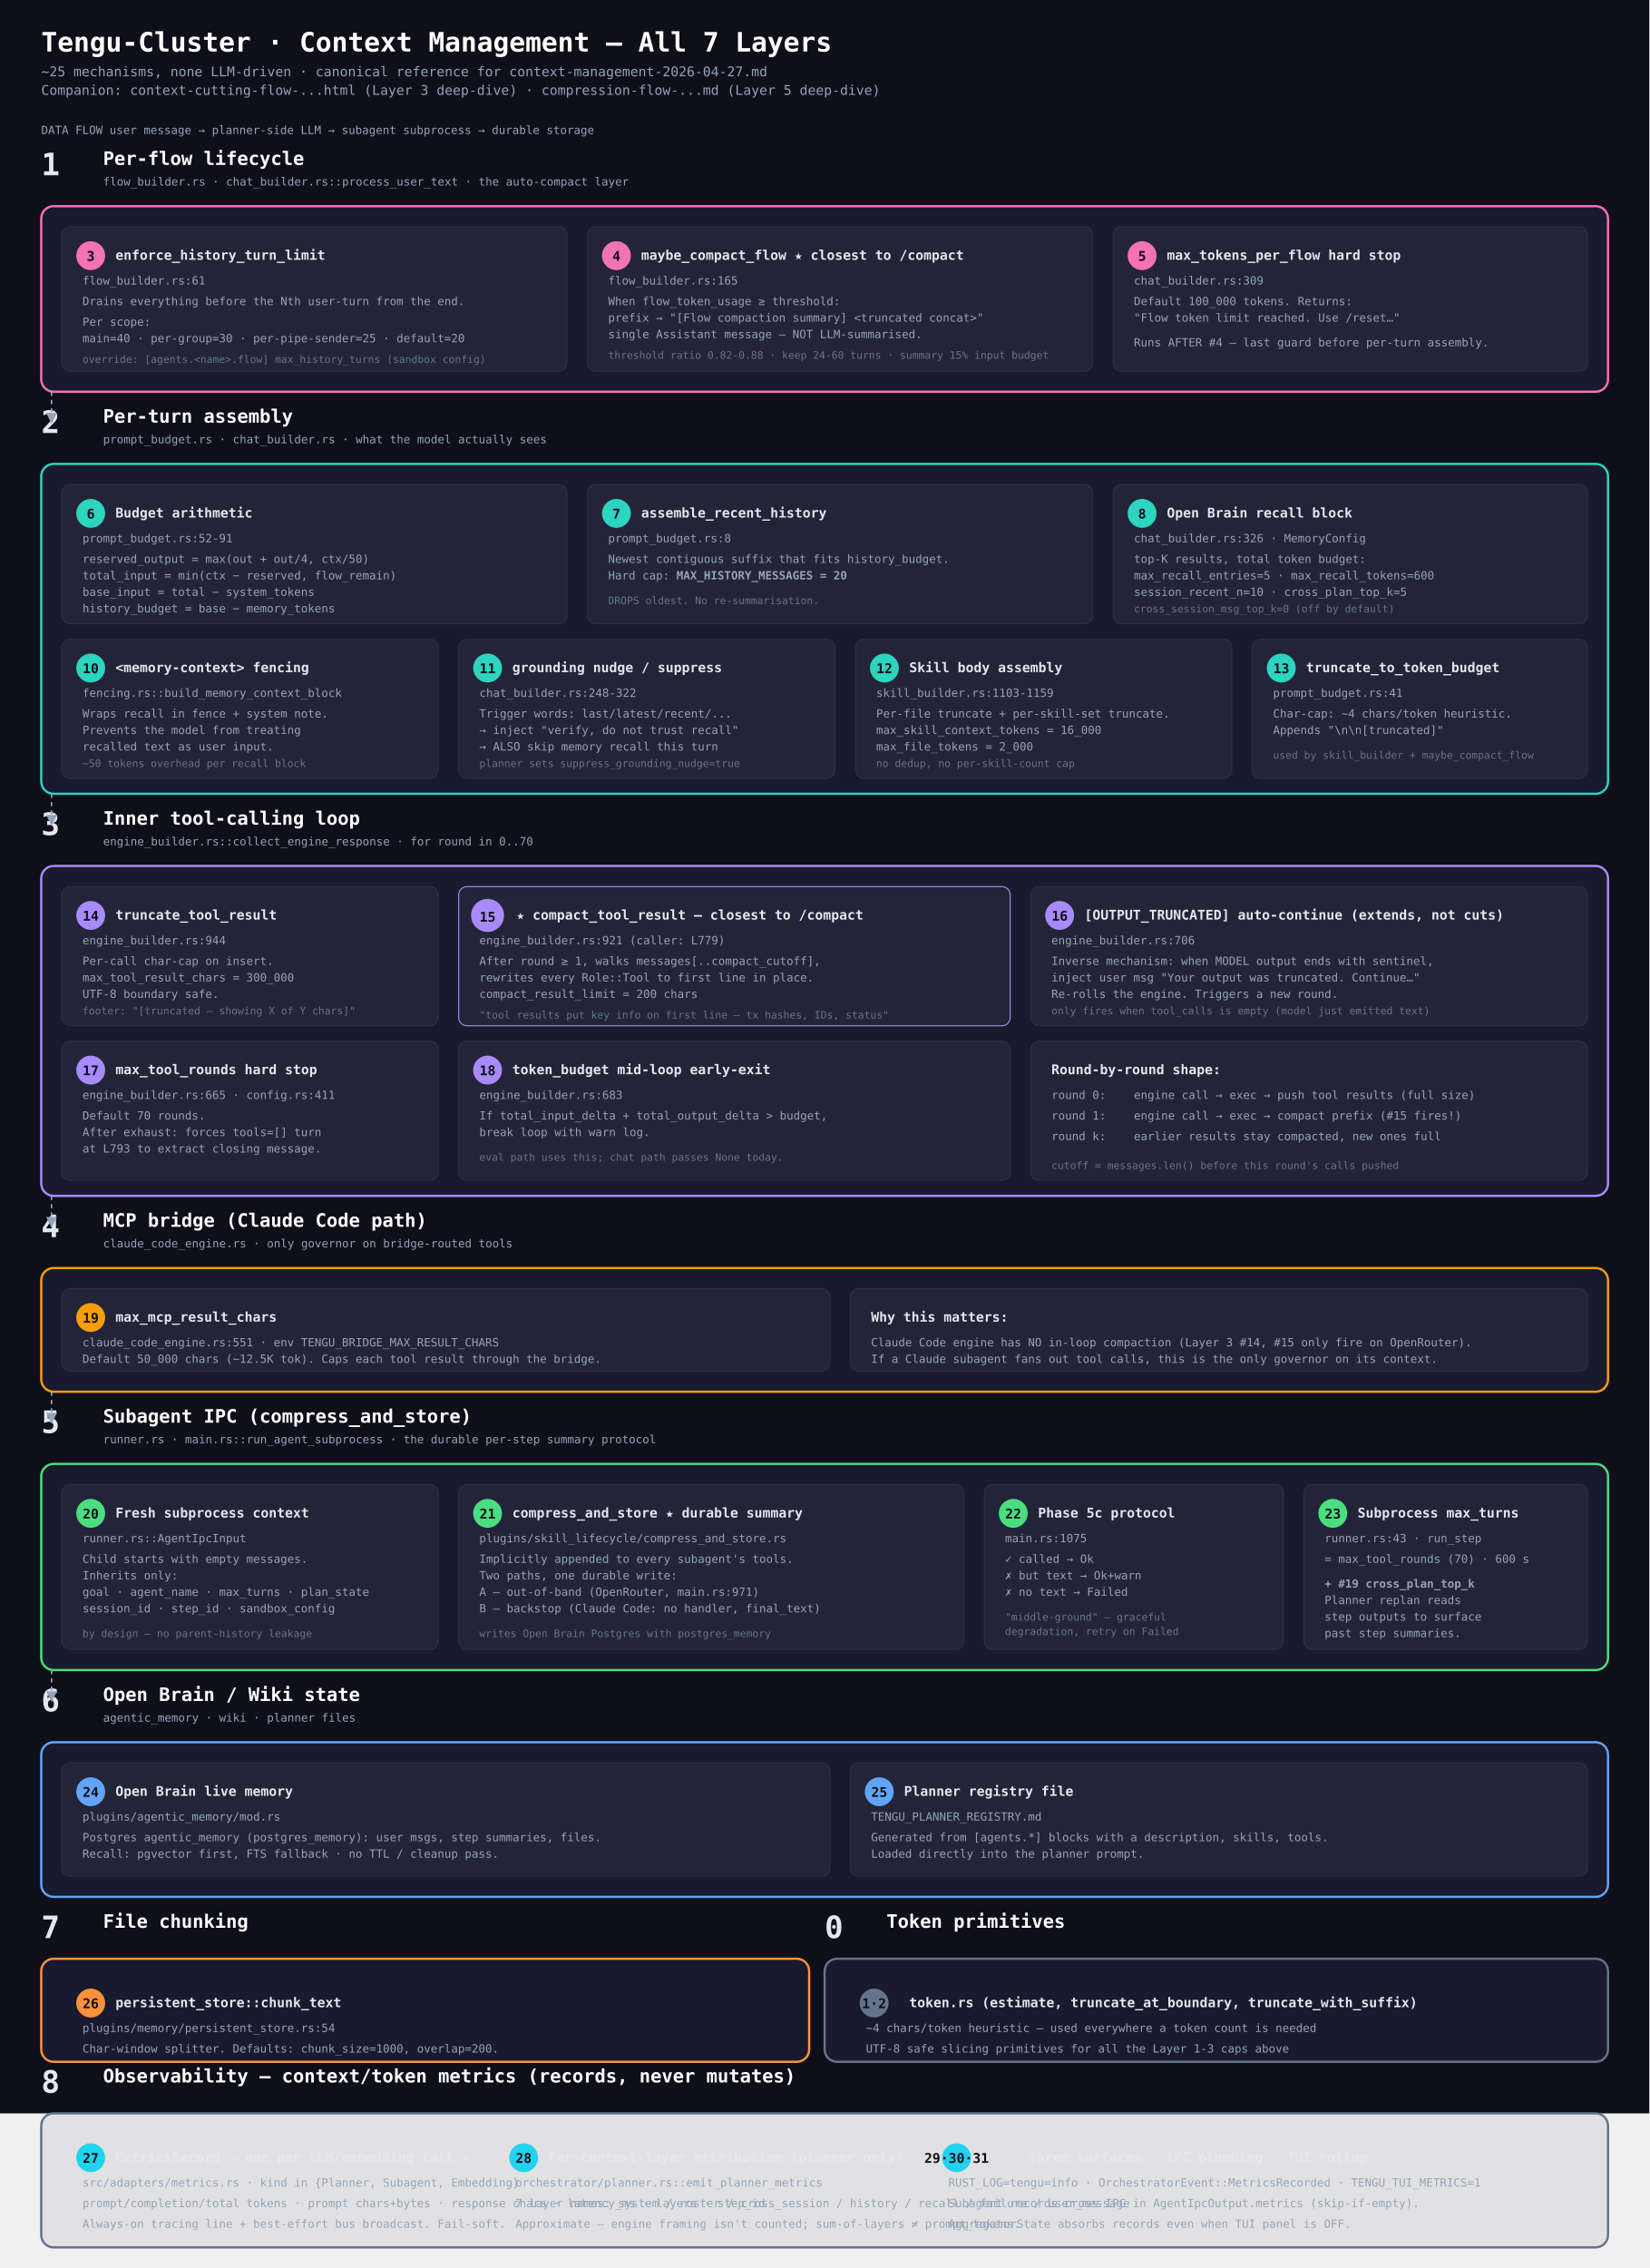
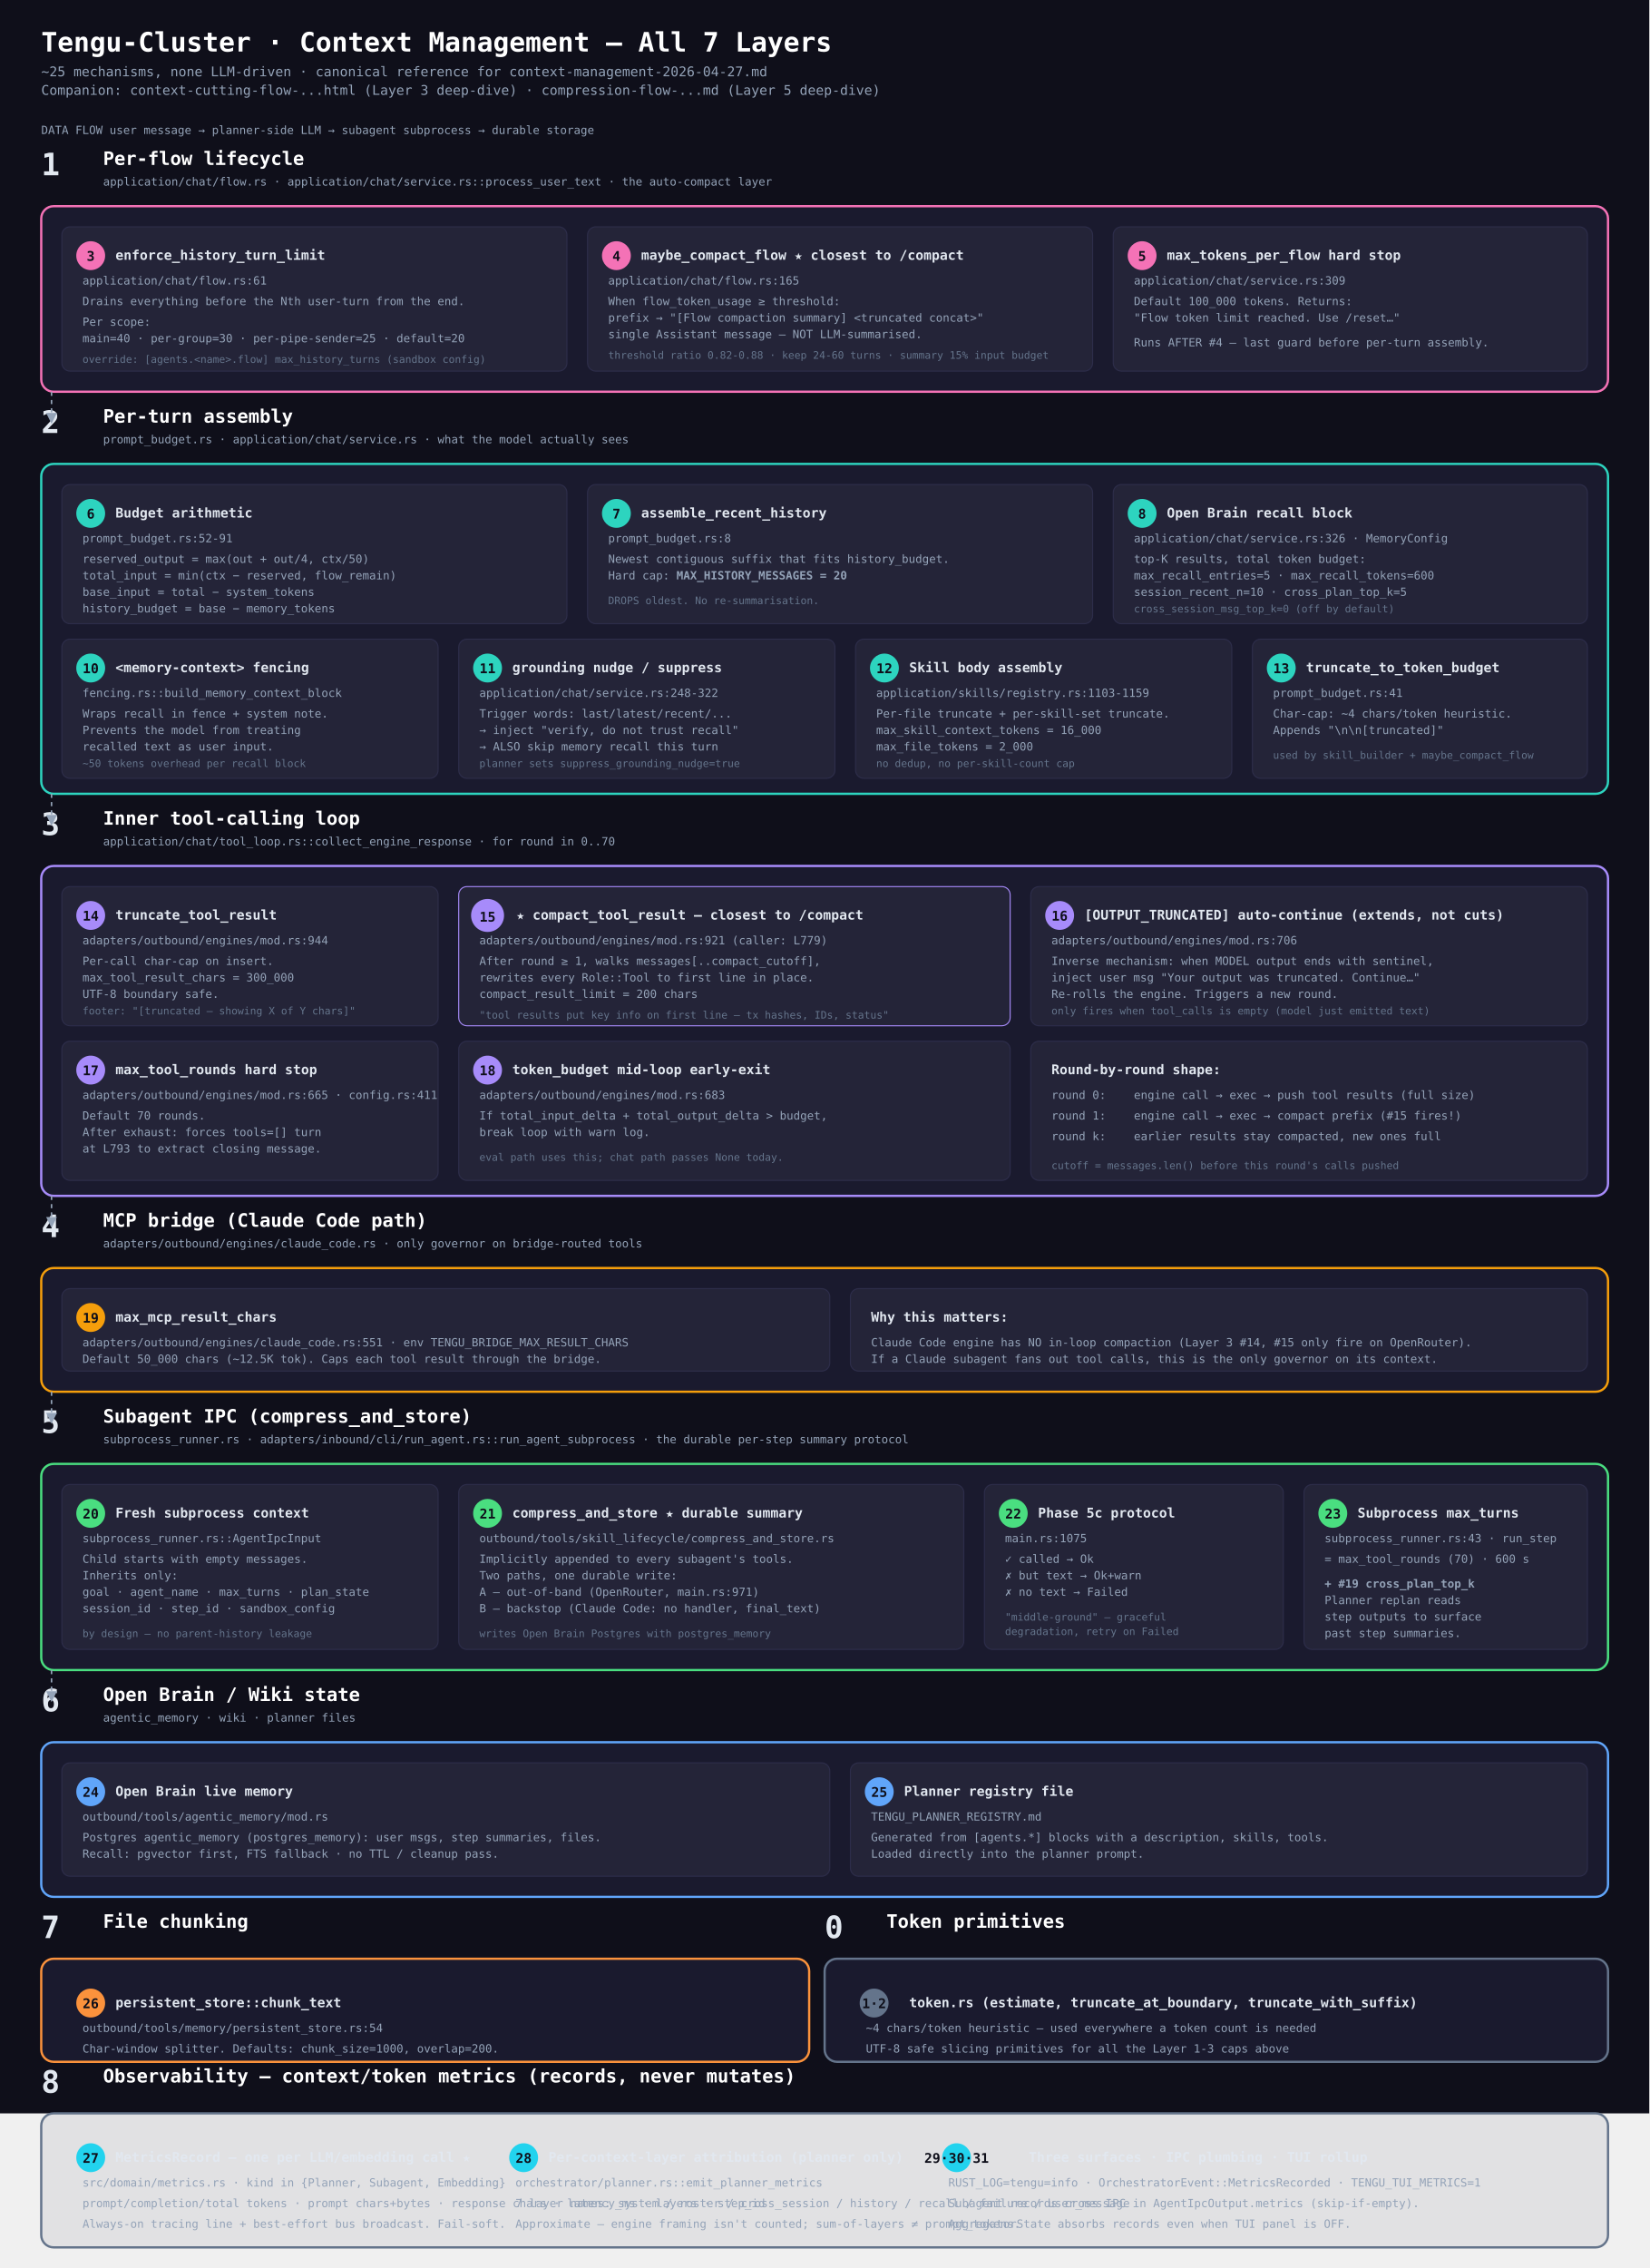
<svg xmlns="http://www.w3.org/2000/svg" viewBox="0 0 1600 2200" font-family="ui-monospace, SFMono-Regular, Menlo, monospace">
  <defs>
    <marker id="arr" viewBox="0 0 10 10" refX="9" refY="5" markerWidth="7" markerHeight="7" orient="auto-start-reverse">
      <path d="M0,0 L10,5 L0,10 z" fill="#94A3B8" />
    </marker>
    <style>
      .bg     { fill: #0F0F1A; }
      .panel  { fill: #1A1A2E; stroke: #2D2D4A; stroke-width: 1.5; rx: 10; }
      .panel2 { fill: #242438; stroke: #2D2D4A; stroke-width: 1; rx: 8; }
      .layer  { fill: #1A1A2E; stroke-width: 2.2; rx: 12; }
      .lbg    { fill: rgba(124,58,237,0.04); stroke-width: 1; rx: 8; }
      text    { fill: #E2E8F0; font-size: 12px; }
      .title    { font-size: 26px; font-weight: 700; fill: #fff; }
      .sub      { font-size: 13px; fill: #94A3B8; }
      .layer-n  { font-size: 30px; font-weight: 800; }
      .layer-t  { font-size: 18px; font-weight: 700; fill: #fff; }
      .layer-s  { font-size: 11px; fill: #94A3B8; }
      .mech     { font-size: 13px; font-weight: 600; }
      .mono     { font-family: ui-monospace, monospace; }
      .small    { font-size: 11px; fill: #94A3B8; }
      .tiny     { font-size: 10px; fill: #64748B; }
      .num      { fill: #0F0F1A; font-weight: 700; font-size: 13px; }
      .edge     { stroke: #94A3B8; stroke-width: 1.5; fill: none; }
      .dash     { stroke-dasharray: 4 4; }
      .L0 { stroke: #64748B; }   /* token primitives    -- slate */
      .L1 { stroke: #F472B6; }   /* per-flow            -- pink */
      .L2 { stroke: #2DD4BF; }   /* per-turn assembly   -- teal */
      .L3 { stroke: #A78BFA; }   /* inner tool loop     -- purple */
      .L4 { stroke: #F59E0B; }   /* mcp bridge          -- amber */
      .L5 { stroke: #4ADE80; }   /* subagent ipc        -- green */
      .L6 { stroke: #60A5FA; }   /* open brain / wiki   -- blue */
      .L7 { stroke: #FB923C; }   /* file chunking       -- orange */
      .badge { font-weight: 700; font-size: 13px; fill: #0F0F1A; }
    </style>
  </defs>
  <rect class="bg" width="1600" height="2050" />
  <text x="40" y="50" class="title">Tengu-Cluster · Context Management — All 7 Layers</text>
  <text x="40" y="74" class="sub">~25 mechanisms, none LLM-driven · canonical reference for context-management-2026-04-27.md</text>
  <text x="40" y="92" class="sub">Companion: context-cutting-flow-...html (Layer 3 deep-dive) · compression-flow-...md (Layer 5 deep-dive)</text>
  <text x="40" y="130" class="layer-s">DATA FLOW  user message  →  planner-side LLM  →  subagent subprocess  →  durable storage</text>
  <text x="40" y="170" class="layer-n" fill="#F472B6">1</text>
  <text x="100" y="160" class="layer-t">Per-flow lifecycle</text>
-   <text x="100" y="180" class="layer-s mono">flow_builder.rs · chat_builder.rs::process_user_text   ·   the auto-compact layer</text>
+   <text x="100" y="180" class="layer-s mono">application/chat/flow.rs · application/chat/service.rs::process_user_text   ·   the auto-compact layer</text>
  <g transform="translate(40,200)">
    <rect class="layer L1" width="1520" height="180" />
    <g transform="translate(20,20)">
      <rect class="panel2" width="490" height="140" />
      <circle cx="28" cy="28" r="14" fill="#F472B6" />
      <text x="28" y="33" text-anchor="middle" class="badge">3</text>
      <text x="52" y="32" class="mech">enforce_history_turn_limit</text>
-       <text x="20" y="56" class="small mono">flow_builder.rs:61</text>
+       <text x="20" y="56" class="small mono">application/chat/flow.rs:61</text>
      <text x="20" y="76" class="small">Drains everything before the Nth user-turn from the end.</text>
      <text x="20" y="96" class="small">Per scope:</text>
      <text x="20" y="112" class="small mono">main=40 · per-group=30 · per-pipe-sender=25 · default=20</text>
      <text x="20" y="132" class="tiny">override: [agents.&lt;name&gt;.flow] max_history_turns (sandbox config)</text>
    </g>
    <g transform="translate(530,20)">
      <rect class="panel2" width="490" height="140" />
      <circle cx="28" cy="28" r="14" fill="#F472B6" />
      <text x="28" y="33" text-anchor="middle" class="badge">4</text>
      <text x="52" y="32" class="mech">maybe_compact_flow ★ closest to /compact</text>
-       <text x="20" y="56" class="small mono">flow_builder.rs:165</text>
+       <text x="20" y="56" class="small mono">application/chat/flow.rs:165</text>
      <text x="20" y="76" class="small">When flow_token_usage ≥ threshold:</text>
      <text x="20" y="92" class="small">prefix → "[Flow compaction summary] &lt;truncated concat&gt;"</text>
      <text x="20" y="108" class="small">single Assistant message — NOT LLM-summarised.</text>
      <text x="20" y="128" class="tiny mono">threshold ratio 0.82-0.88 · keep 24-60 turns · summary 15% input budget</text>
    </g>
    <g transform="translate(1040,20)">
      <rect class="panel2" width="460" height="140" />
      <circle cx="28" cy="28" r="14" fill="#F472B6" />
      <text x="28" y="33" text-anchor="middle" class="badge">5</text>
      <text x="52" y="32" class="mech">max_tokens_per_flow hard stop</text>
-       <text x="20" y="56" class="small mono">chat_builder.rs:309</text>
+       <text x="20" y="56" class="small mono">application/chat/service.rs:309</text>
      <text x="20" y="76" class="small">Default 100_000 tokens. Returns:</text>
      <text x="20" y="92" class="small mono">"Flow token limit reached. Use /reset…"</text>
      <text x="20" y="116" class="small">Runs AFTER #4 — last guard before per-turn assembly.</text>
    </g>
  </g>
  <text x="40" y="420" class="layer-n" fill="#2DD4BF">2</text>
  <text x="100" y="410" class="layer-t">Per-turn assembly</text>
-   <text x="100" y="430" class="layer-s mono">prompt_budget.rs · chat_builder.rs   ·   what the model actually sees</text>
+   <text x="100" y="430" class="layer-s mono">prompt_budget.rs · application/chat/service.rs   ·   what the model actually sees</text>
  <g transform="translate(40,450)">
    <rect class="layer L2" width="1520" height="320" />
    <g transform="translate(20,20)">
      <rect class="panel2" width="490" height="135" />
      <circle cx="28" cy="28" r="14" fill="#2DD4BF" />
      <text x="28" y="33" text-anchor="middle" class="badge">6</text>
      <text x="52" y="32" class="mech">Budget arithmetic</text>
      <text x="20" y="56" class="small mono">prompt_budget.rs:52-91</text>
      <text x="20" y="76" class="small mono">reserved_output = max(out + out/4, ctx/50)</text>
      <text x="20" y="92" class="small mono">total_input    = min(ctx − reserved, flow_remain)</text>
      <text x="20" y="108" class="small mono">base_input     = total − system_tokens</text>
      <text x="20" y="124" class="small mono">history_budget = base − memory_tokens</text>
    </g>
    <g transform="translate(530,20)">
      <rect class="panel2" width="490" height="135" />
      <circle cx="28" cy="28" r="14" fill="#2DD4BF" />
      <text x="28" y="33" text-anchor="middle" class="badge">7</text>
      <text x="52" y="32" class="mech">assemble_recent_history</text>
      <text x="20" y="56" class="small mono">prompt_budget.rs:8</text>
      <text x="20" y="76" class="small">Newest contiguous suffix that fits history_budget.</text>
      <text x="20" y="92" class="small">Hard cap: <tspan font-weight="700">MAX_HISTORY_MESSAGES = 20</tspan>
      </text>
      <text x="20" y="116" class="tiny">DROPS oldest. No re-summarisation.</text>
    </g>
    <g transform="translate(1040,20)">
      <rect class="panel2" width="460" height="135" />
      <circle cx="28" cy="28" r="14" fill="#2DD4BF" />
      <text x="28" y="33" text-anchor="middle" class="badge">8</text>
      <text x="52" y="32" class="mech">Open Brain recall block</text>
-       <text x="20" y="56" class="small mono">chat_builder.rs:326 · MemoryConfig</text>
+       <text x="20" y="56" class="small mono">application/chat/service.rs:326 · MemoryConfig</text>
      <text x="20" y="76" class="small">top-K results, total token budget:</text>
      <text x="20" y="92" class="small mono">max_recall_entries=5 · max_recall_tokens=600</text>
      <text x="20" y="108" class="small mono">session_recent_n=10 · cross_plan_top_k=5</text>
      <text x="20" y="124" class="tiny">cross_session_msg_top_k=0 (off by default)</text>
    </g>
    <g transform="translate(20,170)">
      <rect class="panel2" width="365" height="135" />
      <circle cx="28" cy="28" r="14" fill="#2DD4BF" />
      <text x="28" y="33" text-anchor="middle" class="badge">10</text>
      <text x="52" y="32" class="mech">&lt;memory-context&gt; fencing</text>
      <text x="20" y="56" class="small mono">fencing.rs::build_memory_context_block</text>
      <text x="20" y="76" class="small">Wraps recall in fence + system note.</text>
      <text x="20" y="92" class="small">Prevents the model from treating</text>
      <text x="20" y="108" class="small">recalled text as user input.</text>
      <text x="20" y="124" class="tiny">~50 tokens overhead per recall block</text>
    </g>
    <g transform="translate(405,170)">
      <rect class="panel2" width="365" height="135" />
      <circle cx="28" cy="28" r="14" fill="#2DD4BF" />
      <text x="28" y="33" text-anchor="middle" class="badge">11</text>
      <text x="52" y="32" class="mech">grounding nudge / suppress</text>
-       <text x="20" y="56" class="small mono">chat_builder.rs:248-322</text>
+       <text x="20" y="56" class="small mono">application/chat/service.rs:248-322</text>
      <text x="20" y="76" class="small">Trigger words: last/latest/recent/...</text>
      <text x="20" y="92" class="small">→ inject "verify, do not trust recall"</text>
      <text x="20" y="108" class="small">→ ALSO skip memory recall this turn</text>
      <text x="20" y="124" class="tiny">planner sets suppress_grounding_nudge=true</text>
    </g>
    <g transform="translate(790,170)">
      <rect class="panel2" width="365" height="135" />
      <circle cx="28" cy="28" r="14" fill="#2DD4BF" />
      <text x="28" y="33" text-anchor="middle" class="badge">12</text>
      <text x="52" y="32" class="mech">Skill body assembly</text>
-       <text x="20" y="56" class="small mono">skill_builder.rs:1103-1159</text>
+       <text x="20" y="56" class="small mono">application/skills/registry.rs:1103-1159</text>
      <text x="20" y="76" class="small">Per-file truncate + per-skill-set truncate.</text>
      <text x="20" y="92" class="small mono">max_skill_context_tokens = 16_000</text>
      <text x="20" y="108" class="small mono">max_file_tokens = 2_000</text>
      <text x="20" y="124" class="tiny">no dedup, no per-skill-count cap</text>
    </g>
    <g transform="translate(1175,170)">
      <rect class="panel2" width="325" height="135" />
      <circle cx="28" cy="28" r="14" fill="#2DD4BF" />
      <text x="28" y="33" text-anchor="middle" class="badge">13</text>
      <text x="52" y="32" class="mech">truncate_to_token_budget</text>
      <text x="20" y="56" class="small mono">prompt_budget.rs:41</text>
      <text x="20" y="76" class="small">Char-cap: ~4 chars/token heuristic.</text>
      <text x="20" y="92" class="small">Appends "\n\n[truncated]"</text>
      <text x="20" y="116" class="tiny">used by skill_builder + maybe_compact_flow</text>
    </g>
  </g>
  <text x="40" y="810" class="layer-n" fill="#A78BFA">3</text>
  <text x="100" y="800" class="layer-t">Inner tool-calling loop</text>
-   <text x="100" y="820" class="layer-s mono">engine_builder.rs::collect_engine_response   ·   for round in 0..70</text>
+   <text x="100" y="820" class="layer-s mono">application/chat/tool_loop.rs::collect_engine_response   ·   for round in 0..70</text>
  <g transform="translate(40,840)">
    <rect class="layer L3" width="1520" height="320" />
    <g transform="translate(20,20)">
      <rect class="panel2" width="365" height="135" />
      <circle cx="28" cy="28" r="14" fill="#A78BFA" />
      <text x="28" y="33" text-anchor="middle" class="badge">14</text>
      <text x="52" y="32" class="mech">truncate_tool_result</text>
-       <text x="20" y="56" class="small mono">engine_builder.rs:944</text>
+       <text x="20" y="56" class="small mono">adapters/outbound/engines/mod.rs:944</text>
      <text x="20" y="76" class="small">Per-call char-cap on insert.</text>
      <text x="20" y="92" class="small mono">max_tool_result_chars = 300_000</text>
      <text x="20" y="108" class="small">UTF-8 boundary safe.</text>
      <text x="20" y="124" class="tiny">footer: "[truncated — showing X of Y chars]"</text>
    </g>
    <g transform="translate(405,20)">
      <rect class="panel2 L3" width="535" height="135" stroke-width="2.5" stroke="#A78BFA" />
      <circle cx="28" cy="28" r="16" fill="#A78BFA" />
      <text x="28" y="34" text-anchor="middle" class="badge" font-size="15">15</text>
      <text x="56" y="32" class="mech" fill="#fff">★ compact_tool_result — closest to /compact</text>
-       <text x="20" y="56" class="small mono">engine_builder.rs:921  (caller: L779)</text>
+       <text x="20" y="56" class="small mono">adapters/outbound/engines/mod.rs:921  (caller: L779)</text>
      <text x="20" y="76" class="small">After round ≥ 1, walks messages[..compact_cutoff],</text>
      <text x="20" y="92" class="small">rewrites every Role::Tool to first line in place.</text>
      <text x="20" y="108" class="small mono">compact_result_limit = 200 chars</text>
      <text x="20" y="128" class="tiny">"tool results put key info on first line — tx hashes, IDs, status"</text>
    </g>
    <g transform="translate(960,20)">
      <rect class="panel2" width="540" height="135" />
      <circle cx="28" cy="28" r="14" fill="#A78BFA" />
      <text x="28" y="33" text-anchor="middle" class="badge">16</text>
      <text x="52" y="32" class="mech">[OUTPUT_TRUNCATED] auto-continue (extends, not cuts)</text>
-       <text x="20" y="56" class="small mono">engine_builder.rs:706</text>
+       <text x="20" y="56" class="small mono">adapters/outbound/engines/mod.rs:706</text>
      <text x="20" y="76" class="small">Inverse mechanism: when MODEL output ends with sentinel,</text>
      <text x="20" y="92" class="small">inject user msg "Your output was truncated. Continue…"</text>
      <text x="20" y="108" class="small">Re-rolls the engine. Triggers a new round.</text>
      <text x="20" y="124" class="tiny">only fires when tool_calls is empty (model just emitted text)</text>
    </g>
    <g transform="translate(20,170)">
      <rect class="panel2" width="365" height="135" />
      <circle cx="28" cy="28" r="14" fill="#A78BFA" />
      <text x="28" y="33" text-anchor="middle" class="badge">17</text>
      <text x="52" y="32" class="mech">max_tool_rounds hard stop</text>
-       <text x="20" y="56" class="small mono">engine_builder.rs:665 · config.rs:411</text>
+       <text x="20" y="56" class="small mono">adapters/outbound/engines/mod.rs:665 · config.rs:411</text>
      <text x="20" y="76" class="small">Default 70 rounds.</text>
      <text x="20" y="92" class="small">After exhaust: forces tools=[] turn</text>
      <text x="20" y="108" class="small">at L793 to extract closing message.</text>
    </g>
    <g transform="translate(405,170)">
      <rect class="panel2" width="535" height="135" />
      <circle cx="28" cy="28" r="14" fill="#A78BFA" />
      <text x="28" y="33" text-anchor="middle" class="badge">18</text>
      <text x="52" y="32" class="mech">token_budget mid-loop early-exit</text>
-       <text x="20" y="56" class="small mono">engine_builder.rs:683</text>
+       <text x="20" y="56" class="small mono">adapters/outbound/engines/mod.rs:683</text>
      <text x="20" y="76" class="small">If total_input_delta + total_output_delta &gt; budget,</text>
      <text x="20" y="92" class="small">break loop with warn log.</text>
      <text x="20" y="116" class="tiny">eval path uses this; chat path passes None today.</text>
    </g>
    <g transform="translate(960,170)">
      <rect class="panel2" width="540" height="135" />
      <text x="20" y="32" class="mech" fill="#94A3B8">Round-by-round shape:</text>
      <text x="20" y="56" class="small mono" fill="#A78BFA">round 0:</text>
      <text x="100" y="56" class="small">engine call → exec → push tool results (full size)</text>
      <text x="20" y="76" class="small mono" fill="#A78BFA">round 1:</text>
      <text x="100" y="76" class="small">engine call → exec → compact prefix (#15 fires!)</text>
      <text x="20" y="96" class="small mono" fill="#A78BFA">round k:</text>
      <text x="100" y="96" class="small">earlier results stay compacted, new ones full</text>
      <text x="20" y="124" class="tiny">cutoff = messages.len() before this round's calls pushed</text>
    </g>
  </g>
  <text x="40" y="1200" class="layer-n" fill="#F59E0B">4</text>
  <text x="100" y="1190" class="layer-t">MCP bridge (Claude Code path)</text>
-   <text x="100" y="1210" class="layer-s mono">claude_code_engine.rs   ·   only governor on bridge-routed tools</text>
+   <text x="100" y="1210" class="layer-s mono">adapters/outbound/engines/claude_code.rs   ·   only governor on bridge-routed tools</text>
  <g transform="translate(40,1230)">
    <rect class="layer L4" width="1520" height="120" />
    <g transform="translate(20,20)">
      <rect class="panel2" width="745" height="80" />
      <circle cx="28" cy="28" r="14" fill="#F59E0B" />
      <text x="28" y="33" text-anchor="middle" class="badge">19</text>
      <text x="52" y="32" class="mech">max_mcp_result_chars</text>
-       <text x="20" y="56" class="small mono">claude_code_engine.rs:551 · env TENGU_BRIDGE_MAX_RESULT_CHARS</text>
+       <text x="20" y="56" class="small mono">adapters/outbound/engines/claude_code.rs:551 · env TENGU_BRIDGE_MAX_RESULT_CHARS</text>
      <text x="20" y="72" class="small">Default 50_000 chars (~12.5K tok). Caps each tool result through the bridge.</text>
    </g>
    <g transform="translate(785,20)">
      <rect class="panel2" width="715" height="80" />
      <text x="20" y="32" class="mech" fill="#F87171">Why this matters:</text>
      <text x="20" y="56" class="small">Claude Code engine has NO in-loop compaction (Layer 3 #14, #15 only fire on OpenRouter).</text>
      <text x="20" y="72" class="small">If a Claude subagent fans out tool calls, this is the only governor on its context.</text>
    </g>
  </g>
  <text x="40" y="1390" class="layer-n" fill="#4ADE80">5</text>
  <text x="100" y="1380" class="layer-t">Subagent IPC (compress_and_store)</text>
-   <text x="100" y="1400" class="layer-s mono">runner.rs · main.rs::run_agent_subprocess   ·   the durable per-step summary protocol</text>
+   <text x="100" y="1400" class="layer-s mono">subprocess_runner.rs · adapters/inbound/cli/run_agent.rs::run_agent_subprocess   ·   the durable per-step summary protocol</text>
  <g transform="translate(40,1420)">
    <rect class="layer L5" width="1520" height="200" />
    <g transform="translate(20,20)">
      <rect class="panel2" width="365" height="160" />
      <circle cx="28" cy="28" r="14" fill="#4ADE80" />
      <text x="28" y="33" text-anchor="middle" class="badge">20</text>
      <text x="52" y="32" class="mech">Fresh subprocess context</text>
-       <text x="20" y="56" class="small mono">runner.rs::AgentIpcInput</text>
+       <text x="20" y="56" class="small mono">subprocess_runner.rs::AgentIpcInput</text>
      <text x="20" y="76" class="small">Child starts with empty messages.</text>
      <text x="20" y="92" class="small">Inherits only:</text>
      <text x="20" y="108" class="small mono">goal · agent_name · max_turns · plan_state</text>
      <text x="20" y="124" class="small mono">session_id · step_id · sandbox_config</text>
      <text x="20" y="148" class="tiny">by design — no parent-history leakage</text>
    </g>
    <g transform="translate(405,20)">
      <rect class="panel2" width="490" height="160" />
      <circle cx="28" cy="28" r="14" fill="#4ADE80" />
      <text x="28" y="33" text-anchor="middle" class="badge">21</text>
      <text x="52" y="32" class="mech">compress_and_store ★ durable summary</text>
-       <text x="20" y="56" class="small mono">plugins/skill_lifecycle/compress_and_store.rs</text>
+       <text x="20" y="56" class="small mono">outbound/tools/skill_lifecycle/compress_and_store.rs</text>
      <text x="20" y="76" class="small">Implicitly appended to every subagent's tools.</text>
      <text x="20" y="92" class="small">Two paths, one durable write:</text>
      <text x="20" y="108" class="small">A — out-of-band  (OpenRouter, main.rs:971)</text>
      <text x="20" y="124" class="small">B — backstop     (Claude Code: no handler, final_text)</text>
      <text x="20" y="148" class="tiny">writes Open Brain Postgres with postgres_memory</text>
    </g>
    <g transform="translate(915,20)">
      <rect class="panel2" width="290" height="160" />
      <circle cx="28" cy="28" r="14" fill="#4ADE80" />
      <text x="28" y="33" text-anchor="middle" class="badge">22</text>
      <text x="52" y="32" class="mech">Phase 5c protocol</text>
      <text x="20" y="56" class="small mono">main.rs:1075</text>
      <text x="20" y="76" class="small">✓ called → Ok</text>
      <text x="20" y="92" class="small">✗ but text → Ok+warn</text>
      <text x="20" y="108" class="small">✗ no text → Failed</text>
      <text x="20" y="132" class="tiny">"middle-ground" — graceful</text>
      <text x="20" y="146" class="tiny">degradation, retry on Failed</text>
    </g>
    <g transform="translate(1225,20)">
      <rect class="panel2" width="275" height="160" />
      <circle cx="28" cy="28" r="14" fill="#4ADE80" />
      <text x="28" y="33" text-anchor="middle" class="badge">23</text>
      <text x="52" y="32" class="mech">Subprocess max_turns</text>
-       <text x="20" y="56" class="small mono">runner.rs:43 · run_step</text>
+       <text x="20" y="56" class="small mono">subprocess_runner.rs:43 · run_step</text>
      <text x="20" y="76" class="small">= max_tool_rounds (70) · 600 s</text>
      <text x="20" y="100" class="small mech">+ #19 cross_plan_top_k</text>
      <text x="20" y="116" class="small">Planner replan reads</text>
      <text x="20" y="132" class="small">step outputs to surface</text>
      <text x="20" y="148" class="small">past step summaries.</text>
    </g>
  </g>
  <text x="40" y="1660" class="layer-n" fill="#60A5FA">6</text>
  <text x="100" y="1650" class="layer-t">Open Brain / Wiki state</text>
  <text x="100" y="1670" class="layer-s mono">agentic_memory · wiki · planner files</text>
  <g transform="translate(40,1690)">
    <rect class="layer L6" width="1520" height="150" />
    <g transform="translate(20,20)">
      <rect class="panel2" width="745" height="110" />
      <circle cx="28" cy="28" r="14" fill="#60A5FA" />
      <text x="28" y="33" text-anchor="middle" class="badge">24</text>
      <text x="52" y="32" class="mech">Open Brain live memory</text>
-       <text x="20" y="56" class="small mono">plugins/agentic_memory/mod.rs</text>
+       <text x="20" y="56" class="small mono">outbound/tools/agentic_memory/mod.rs</text>
      <text x="20" y="76" class="small">Postgres agentic_memory (postgres_memory): user msgs, step summaries, files.</text>
      <text x="20" y="92" class="small">Recall: pgvector first, FTS fallback · no TTL / cleanup pass.</text>
    </g>
    <g transform="translate(785,20)">
      <rect class="panel2" width="715" height="110" />
      <circle cx="28" cy="28" r="14" fill="#60A5FA" />
      <text x="28" y="33" text-anchor="middle" class="badge">25</text>
      <text x="52" y="32" class="mech">Planner registry file</text>
      <text x="20" y="56" class="small mono">TENGU_PLANNER_REGISTRY.md</text>
      <text x="20" y="76" class="small">Generated from [agents.*] blocks with a description, skills, tools.</text>
      <text x="20" y="92" class="small">Loaded directly into the planner prompt.</text>
    </g>
  </g>
  <text x="40" y="1880" class="layer-n" fill="#FB923C">7</text>
  <text x="100" y="1870" class="layer-t">File chunking</text>
  <g transform="translate(40,1900)">
    <rect class="layer L7" width="745" height="100" />
    <g transform="translate(20,15)">
      <circle cx="28" cy="28" r="14" fill="#FB923C" />
      <text x="28" y="33" text-anchor="middle" class="badge">26</text>
      <text x="52" y="32" class="mech">persistent_store::chunk_text</text>
-       <text x="20" y="56" class="small mono">plugins/memory/persistent_store.rs:54</text>
+       <text x="20" y="56" class="small mono">outbound/tools/memory/persistent_store.rs:54</text>
      <text x="20" y="76" class="small">Char-window splitter. Defaults: chunk_size=1000, overlap=200.</text>
    </g>
  </g>
  <text x="800" y="1880" class="layer-n" fill="#64748B">0</text>
  <text x="860" y="1870" class="layer-t">Token primitives</text>
  <g transform="translate(800,1900)">
    <rect class="layer L0" width="760" height="100" />
    <g transform="translate(20,15)">
      <circle cx="28" cy="28" r="14" fill="#64748B" />
      <text x="28" y="33" text-anchor="middle" class="badge">1·2</text>
      <text x="62" y="32" class="mech">token.rs (estimate, truncate_at_boundary, truncate_with_suffix)</text>
      <text x="20" y="56" class="small mono">~4 chars/token heuristic — used everywhere a token count is needed</text>
      <text x="20" y="76" class="small">UTF-8 safe slicing primitives for all the Layer 1-3 caps above</text>
    </g>
  </g>
  <text x="40" y="2030" class="layer-n" fill="#22D3EE">8</text>
  <text x="100" y="2020" class="layer-t">Observability — context/token metrics (records, never mutates)</text>
  <g transform="translate(40,2050)">
    <rect class="layer L0" width="1520" height="130" fill="#0e7490" fill-opacity="0.07" stroke="#22D3EE" />
    <g transform="translate(20,15)">
      <circle cx="28" cy="28" r="14" fill="#22D3EE" />
      <text x="28" y="33" text-anchor="middle" class="badge">27</text>
      <text x="52" y="32" class="mech">MetricsRecord — one per LLM/embedding call ★</text>
-       <text x="20" y="56" class="small mono">src/adapters/metrics.rs · kind in {Planner, Subagent, Embedding}</text>
+       <text x="20" y="56" class="small mono">src/domain/metrics.rs · kind in {Planner, Subagent, Embedding}</text>
      <text x="20" y="76" class="small">prompt/completion/total tokens · prompt chars+bytes · response chars · latency_ms · layers · step_id</text>
      <text x="20" y="96" class="small">Always-on tracing line + best-effort bus broadcast. Fail-soft.</text>
    </g>
    <g transform="translate(440,15)">
      <circle cx="28" cy="28" r="14" fill="#22D3EE" />
      <text x="28" y="33" text-anchor="middle" class="badge">28</text>
      <text x="52" y="32" class="mech">Per-context-layer attribution (planner only)</text>
      <text x="20" y="56" class="small mono">orchestrator/planner.rs::emit_planner_metrics</text>
      <text x="20" y="76" class="small">7 layer names: system / roster / cross_session / history / recall / failure / user_message</text>
      <text x="20" y="96" class="small">Approximate — engine framing isn't counted; sum-of-layers ≠ prompt_tokens.</text>
    </g>
    <g transform="translate(860,15)">
      <circle cx="28" cy="28" r="14" fill="#22D3EE" />
      <text x="28" y="33" text-anchor="middle" class="badge">29·30·31</text>
      <text x="98" y="32" class="mech">Three surfaces · IPC plumbing · TUI rollup</text>
      <text x="20" y="56" class="small mono">RUST_LOG=tengu=info · OrchestratorEvent::MetricsRecorded · TENGU_TUI_METRICS=1</text>
      <text x="20" y="76" class="small">Subagent records cross IPC in AgentIpcOutput.metrics (skip-if-empty).</text>
      <text x="20" y="96" class="small">AggregatorState absorbs records even when TUI panel is OFF.</text>
    </g>
  </g>
  <path class="edge dash" d="M 50 380 L 50 410" marker-end="url(#arr)" />
  <path class="edge dash" d="M 50 770 L 50 800" marker-end="url(#arr)" />
  <path class="edge dash" d="M 50 1160 L 50 1190" marker-end="url(#arr)" />
  <path class="edge dash" d="M 50 1350 L 50 1380" marker-end="url(#arr)" />
  <path class="edge dash" d="M 50 1620 L 50 1650" marker-end="url(#arr)" />
</svg>
